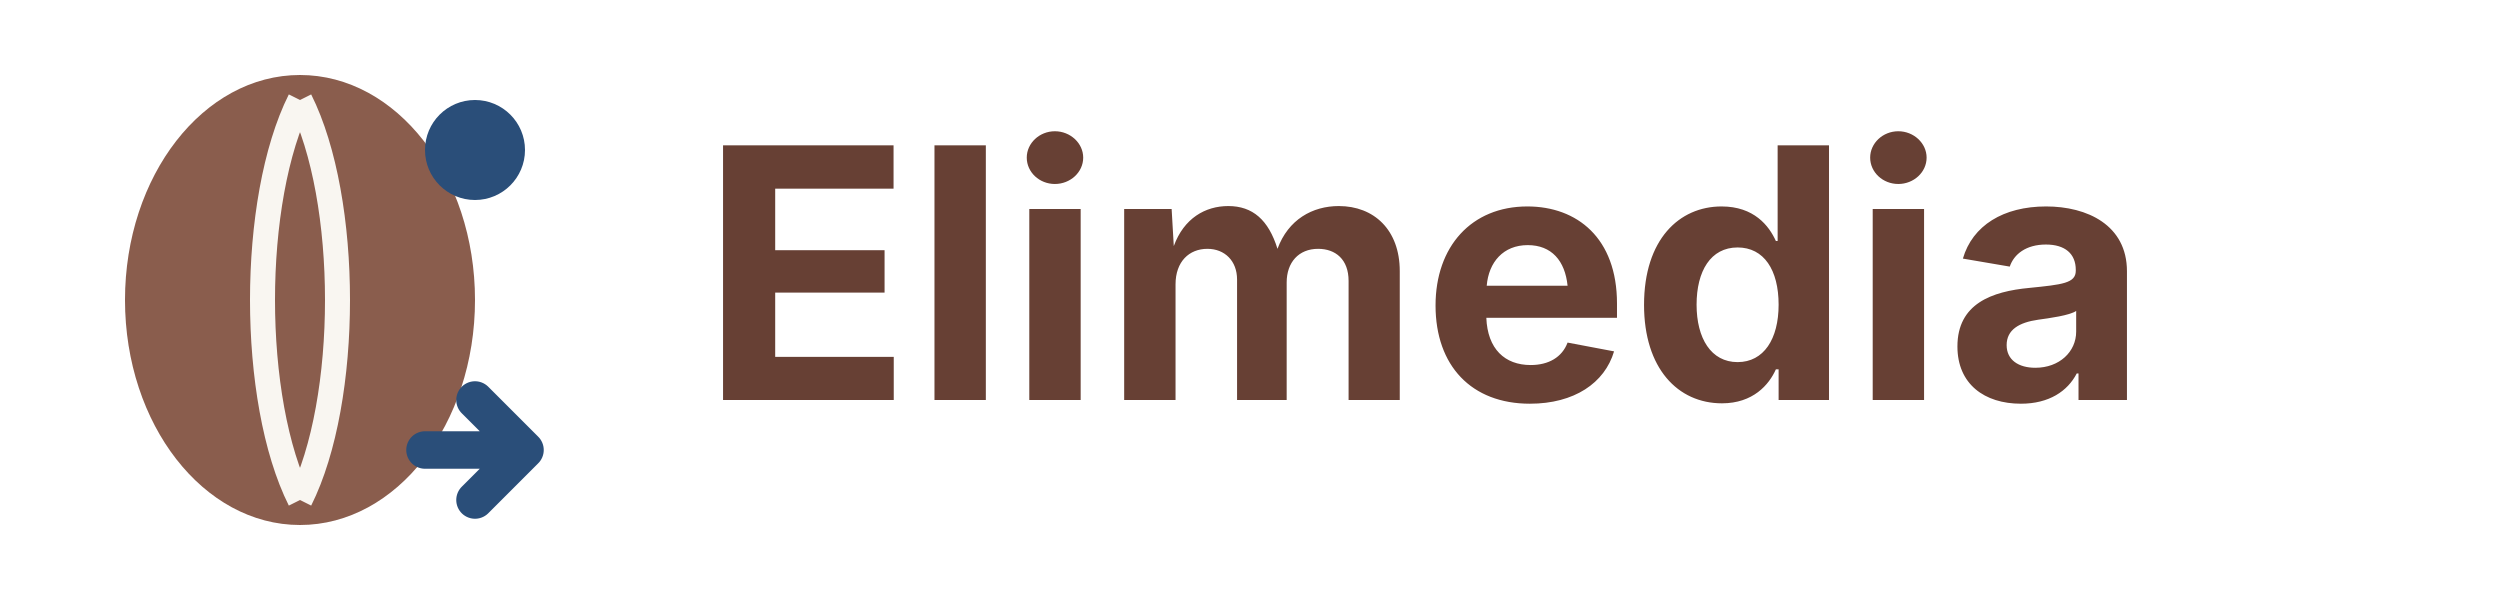
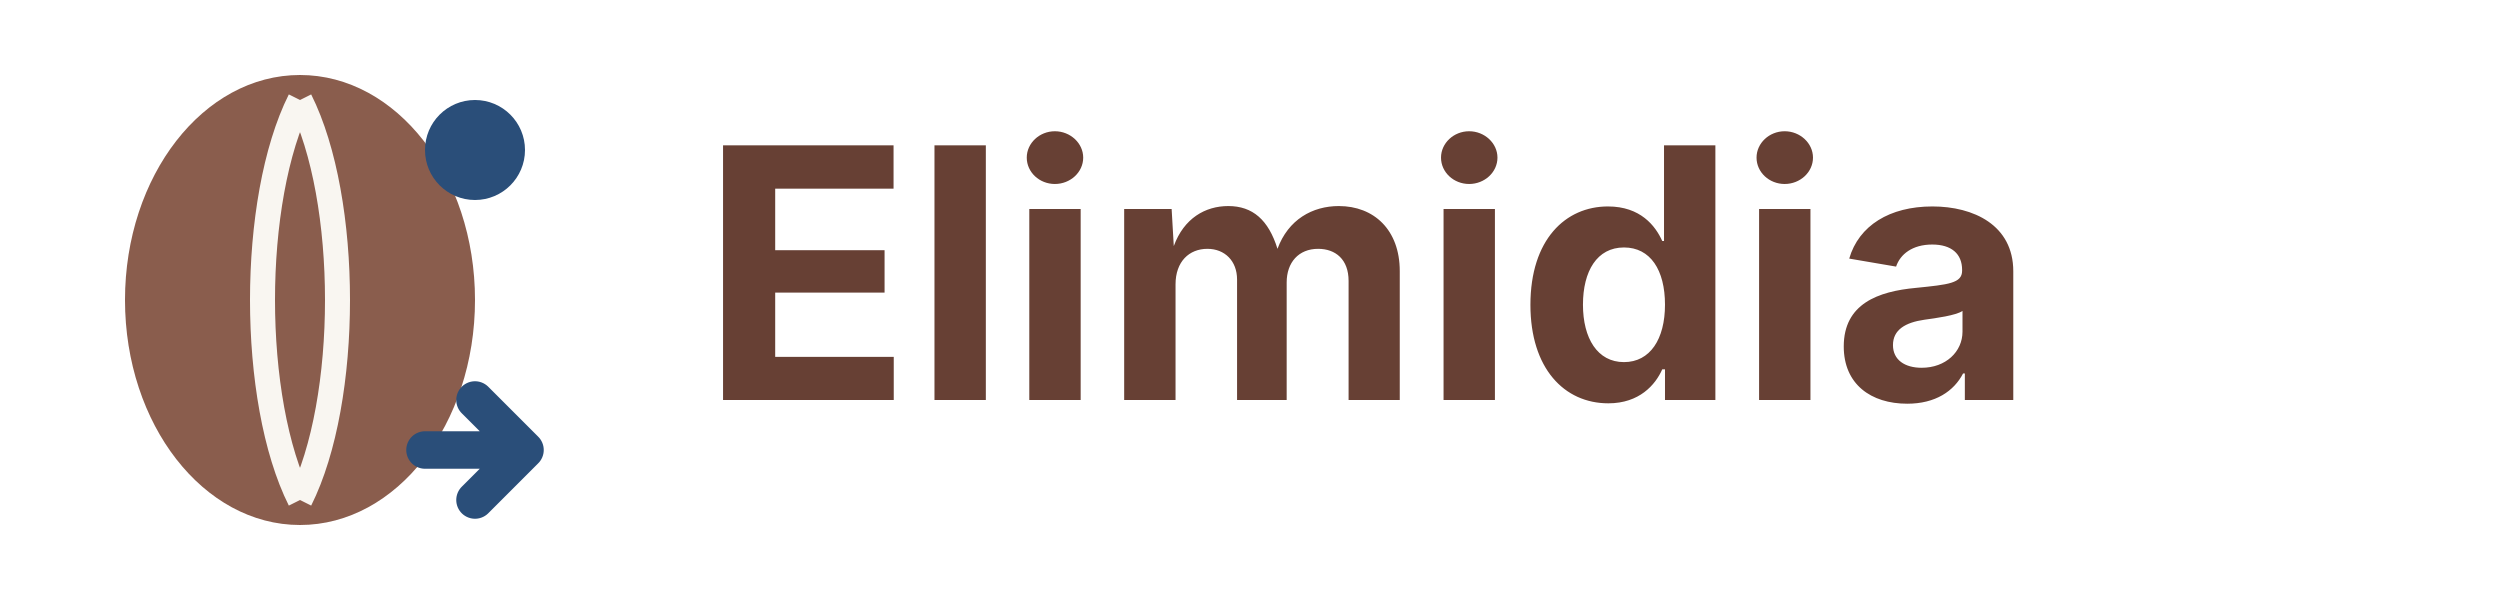
<svg xmlns="http://www.w3.org/2000/svg" width="200" height="48" viewBox="0 0 200 48" fill="none">
  <g>
    <ellipse cx="24" cy="24" rx="14" ry="18" fill="#7d4b3a" opacity="0.9" />
    <path d="M24 8 C 20 16, 20 32, 24 40" stroke="#f9f6f1" stroke-width="2" fill="none" />
    <path d="M24 8 C 28 16, 28 32, 24 40" stroke="#f9f6f1" stroke-width="2" fill="none" />
    <path d="M34 36 L 42 36 L 38 32 M 42 36 L 38 40" stroke="#2a4e79" stroke-width="3" stroke-linecap="round" stroke-linejoin="round" fill="none" />
    <circle cx="38" cy="12" r="4" fill="#2a4e79" />
  </g>
  <text x="56" y="32" font-family="Inter, system-ui, sans-serif" font-size="28" font-weight="700" fill="#674034">
-     Elimedia
+     Elimidia
  </text>
</svg>
